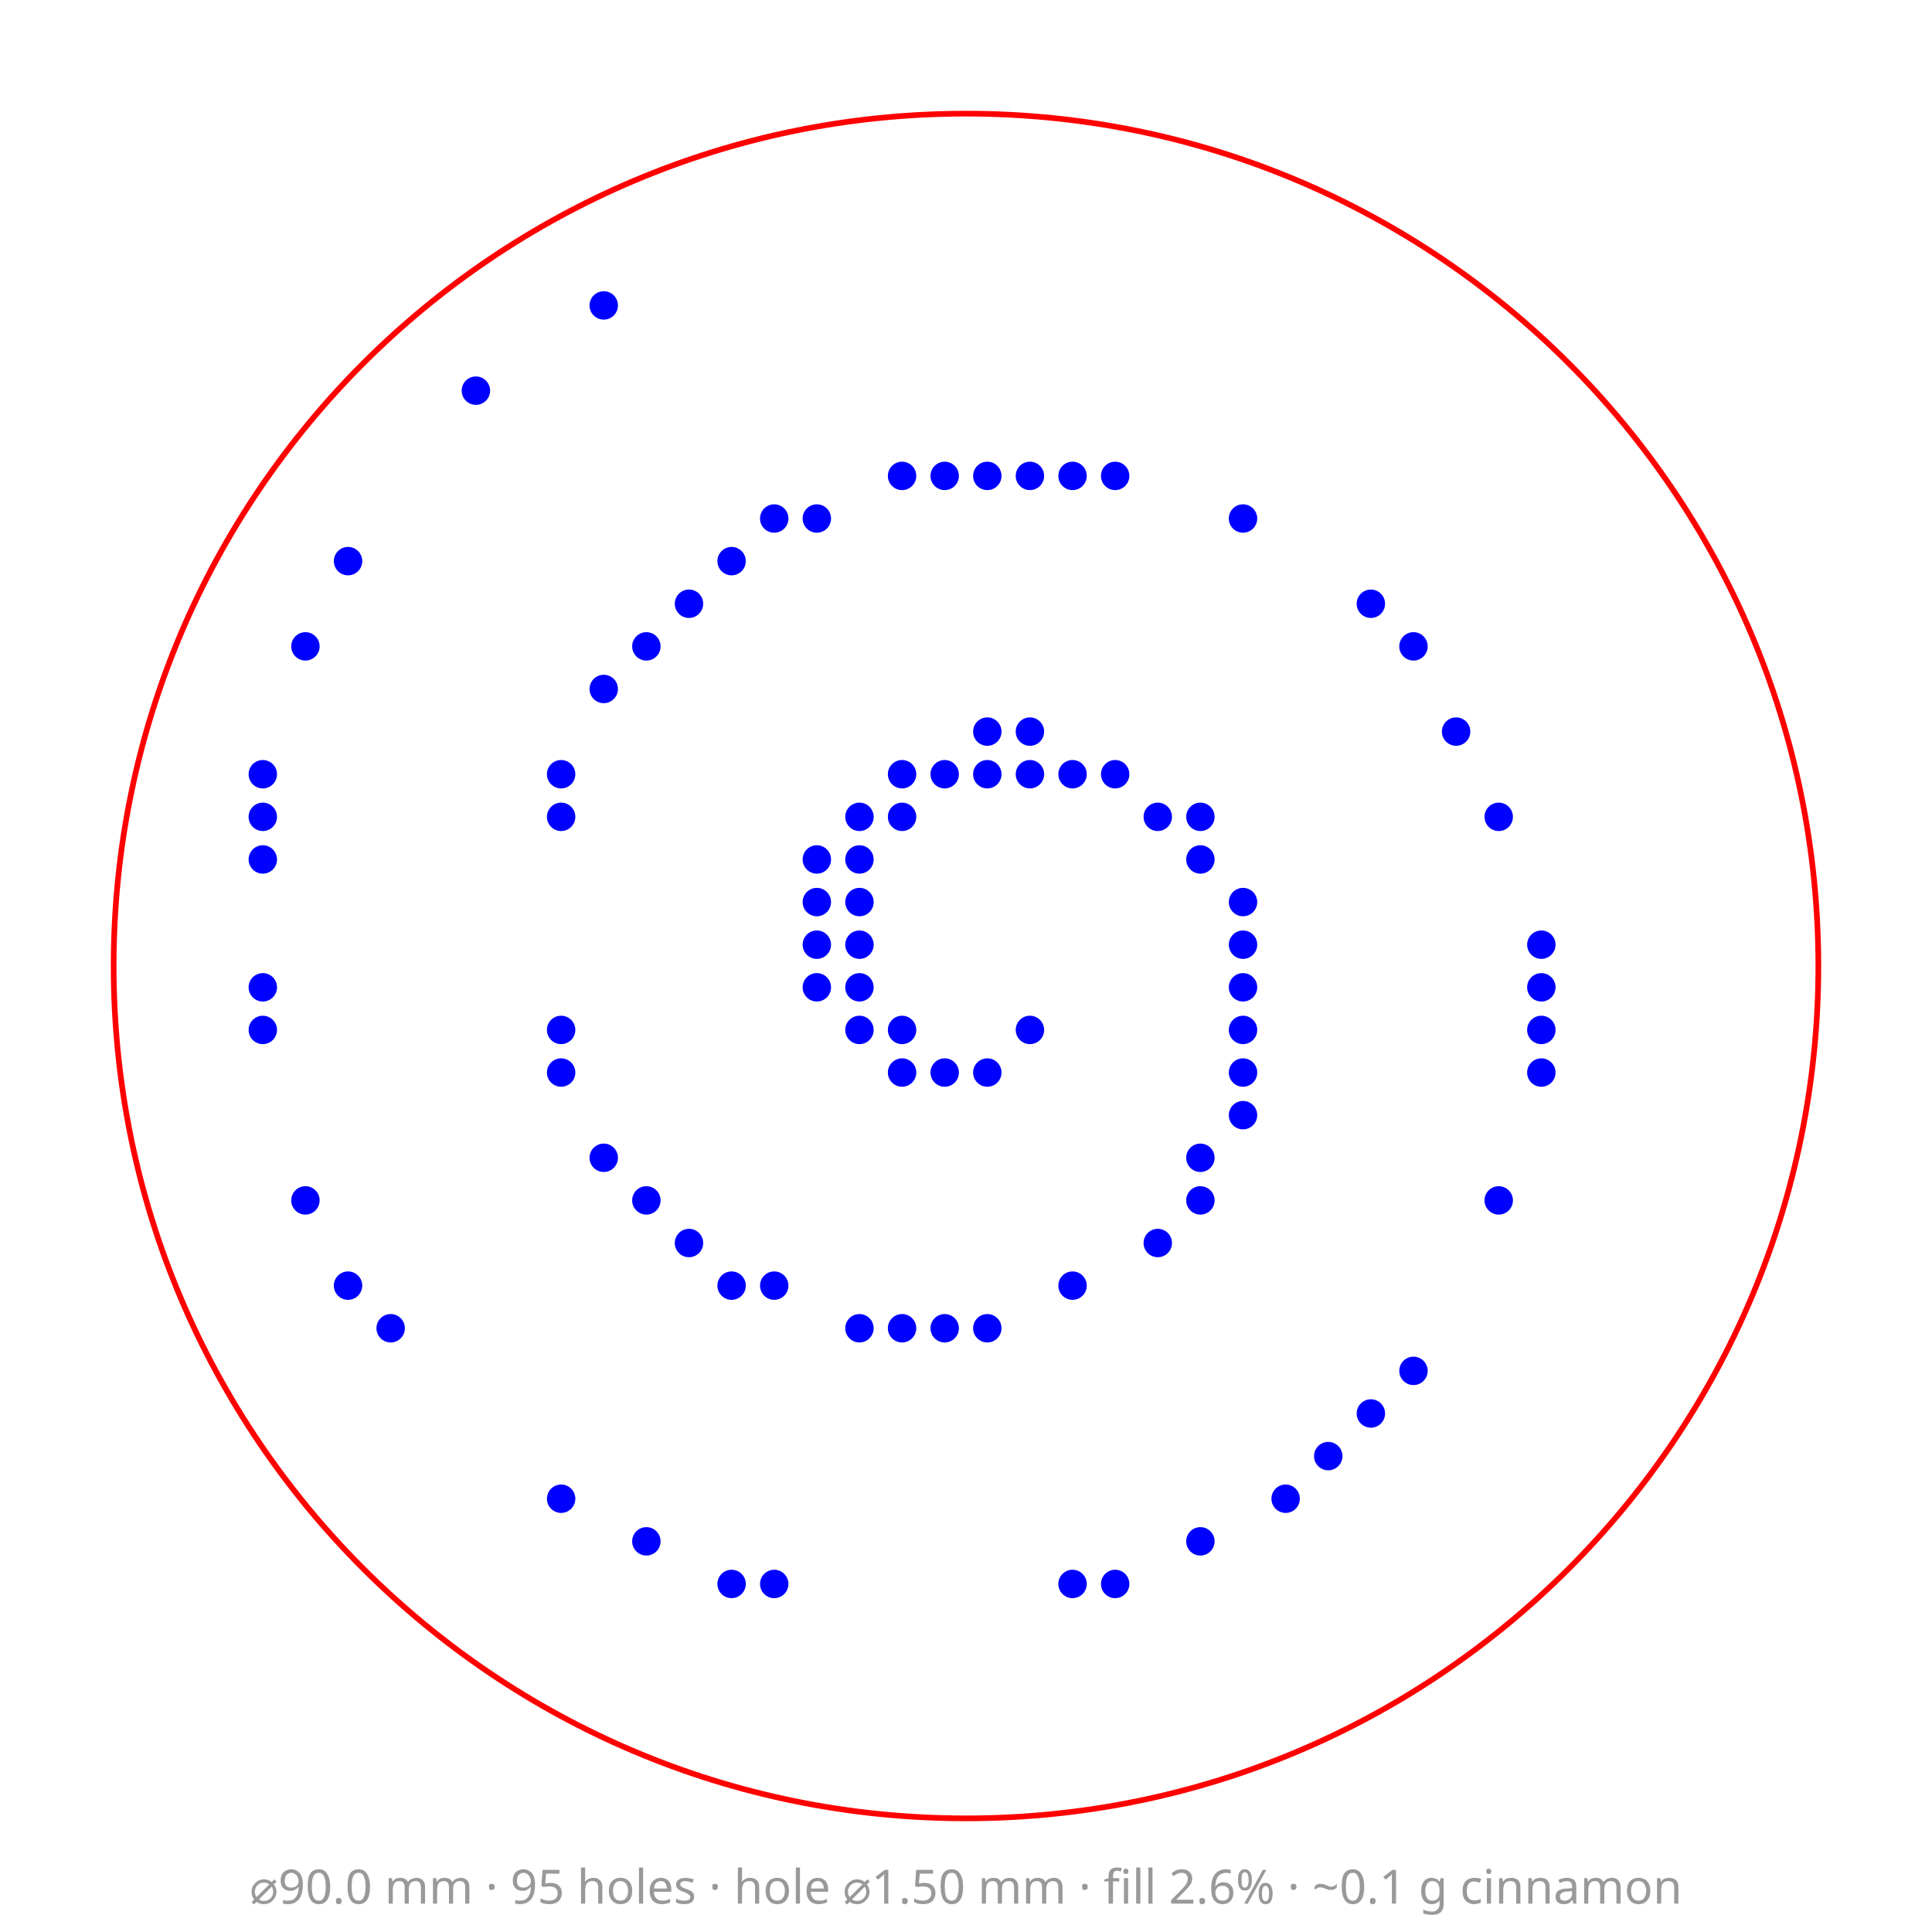
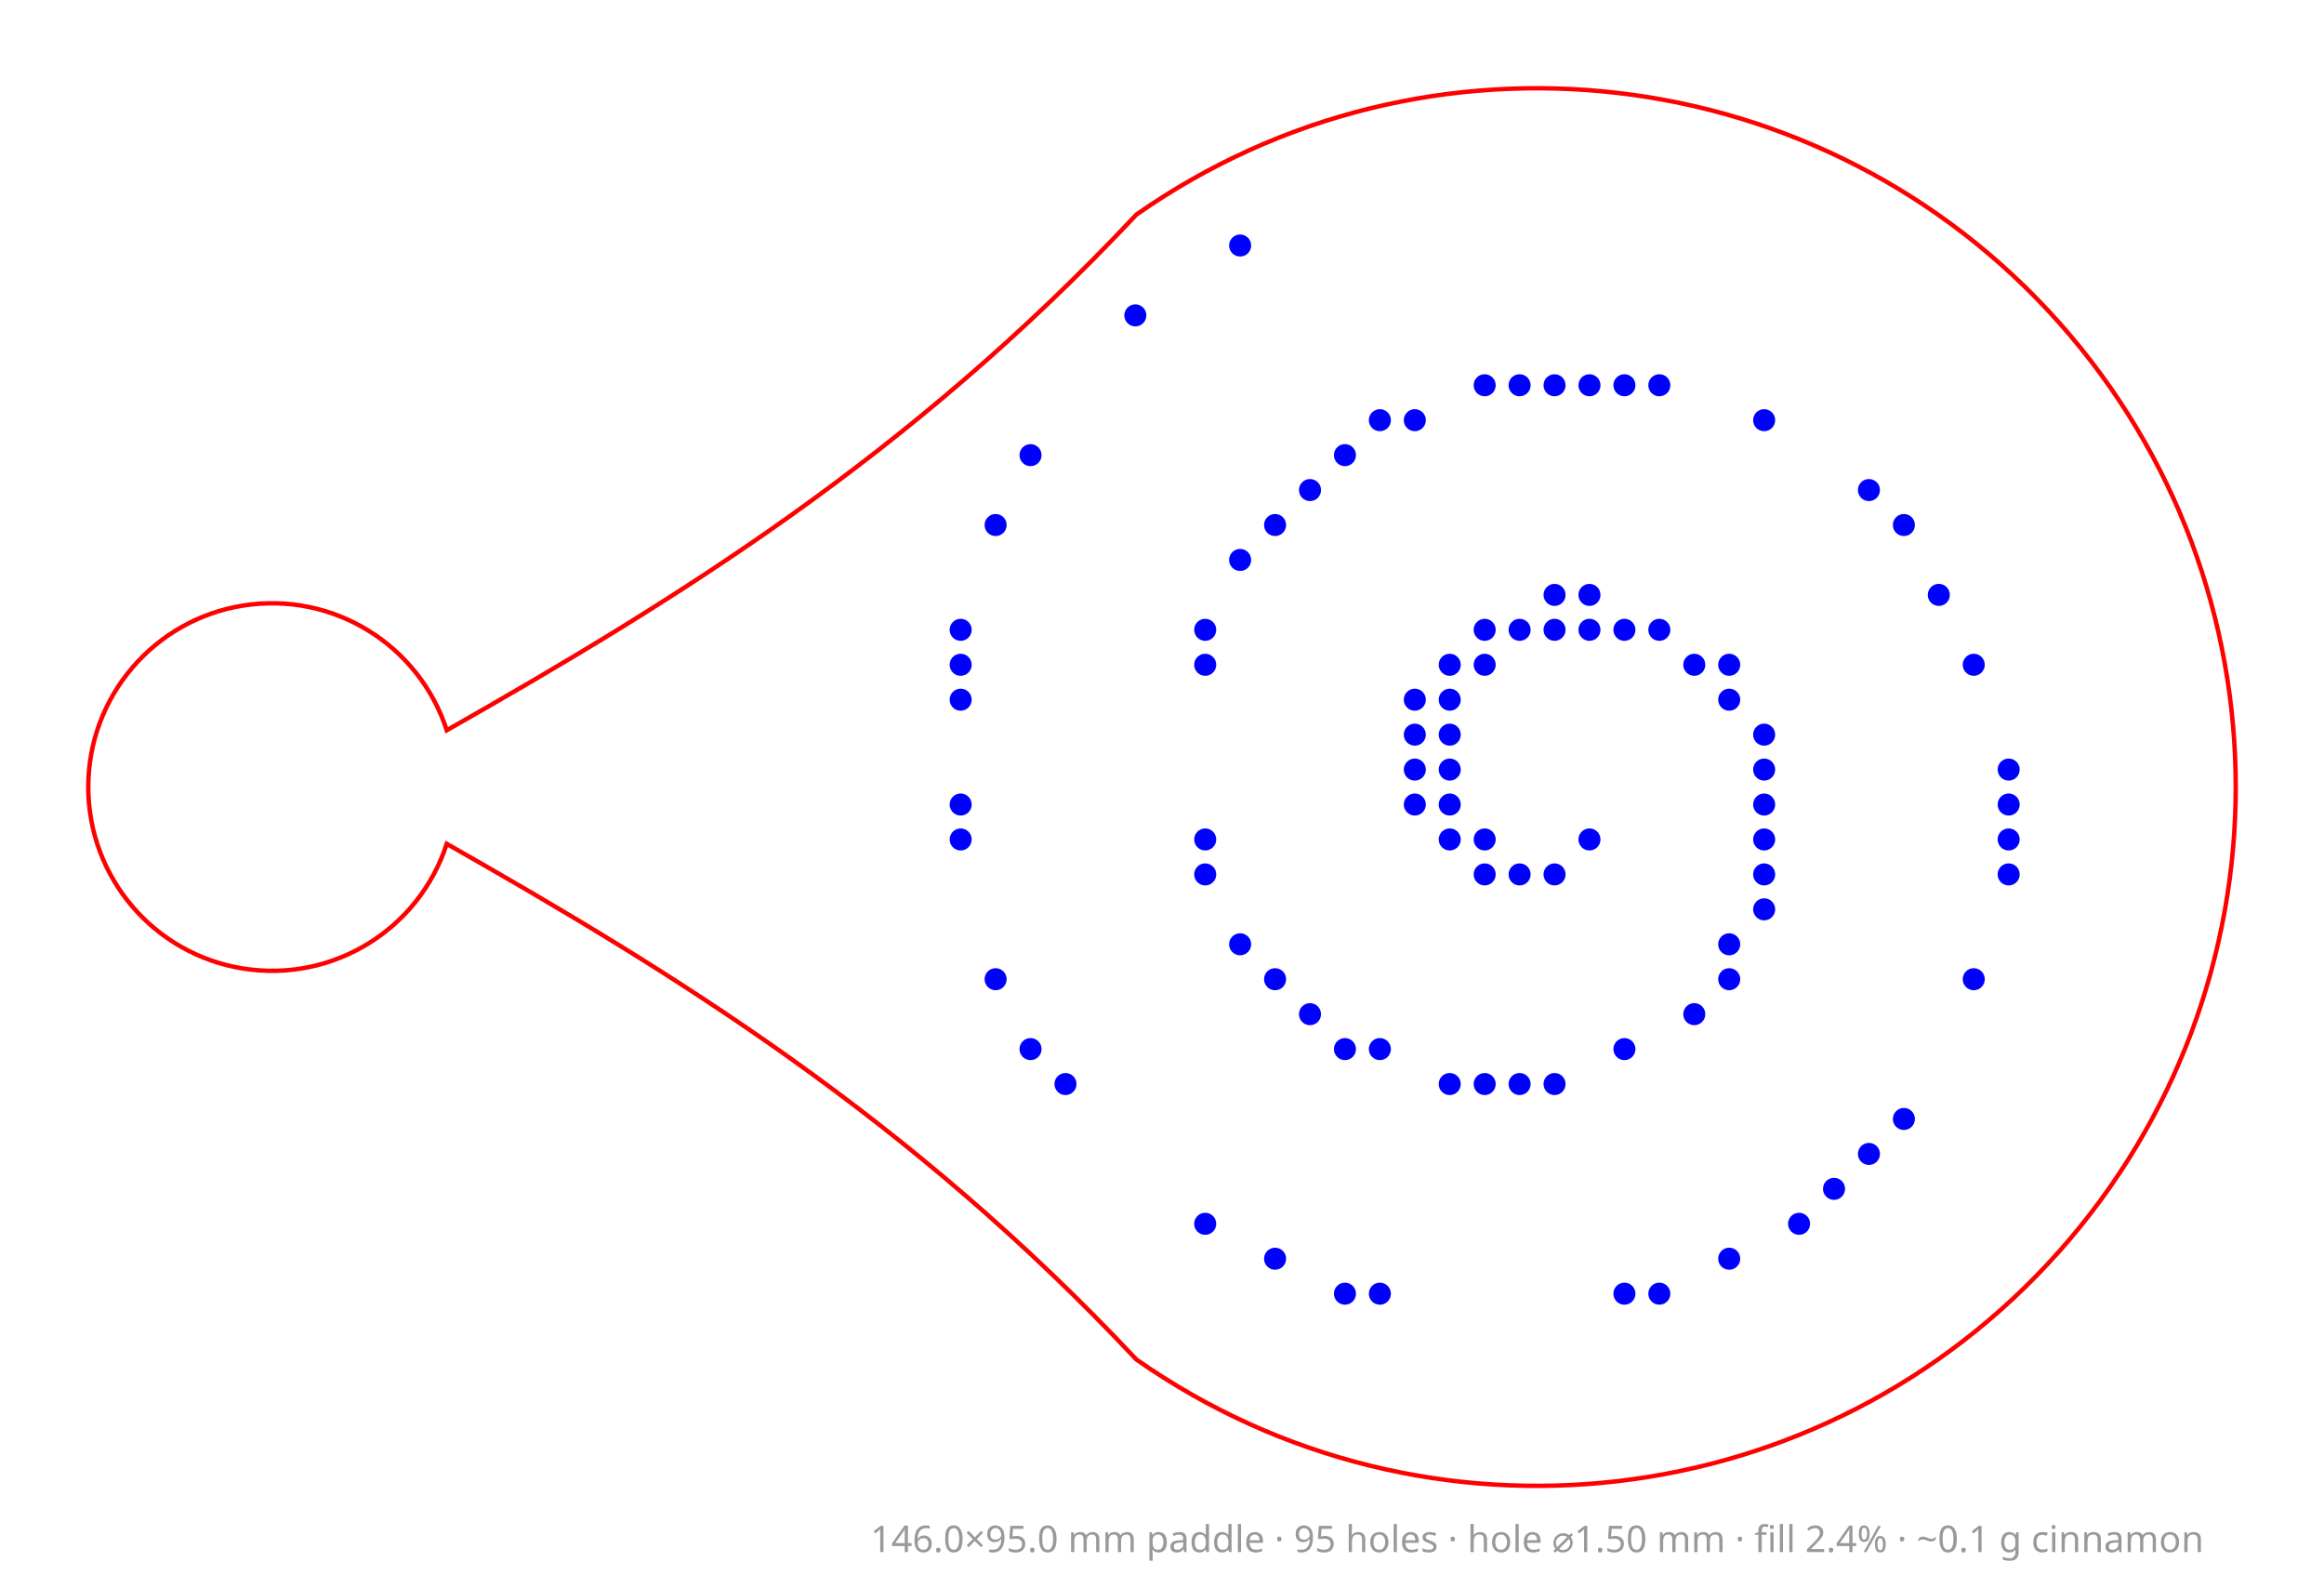
- <svg xmlns="http://www.w3.org/2000/svg" width="102.0mm" height="102.0mm" viewBox="0 0 102.0 102.0">
-   <circle cx="51.0" cy="51.0" r="45.0" fill="none" stroke="#ff0000" stroke-width="0.3" />
+ <svg xmlns="http://www.w3.org/2000/svg" width="158.0mm" height="107.0mm" viewBox="0 0 158.0 107.0">
+   <path d="M 30.374 49.640 C 45.844 40.850, 61.784 31.078, 77.255 14.590 A 47.500 47.500 0 1 1 77.255 92.410 C 61.784 75.922, 45.844 66.150, 30.374 57.360 A 12.492 12.492 0 1 1 30.374 49.640 Z" fill="none" stroke="#ff0000" stroke-width="0.3" />
  <g fill="#0000ff" stroke="none">
-     <circle cx="31.875" cy="16.125" r="0.75" />
-     <circle cx="25.125" cy="20.625" r="0.75" />
-     <circle cx="47.625" cy="25.125" r="0.75" />
-     <circle cx="49.875" cy="25.125" r="0.75" />
-     <circle cx="52.125" cy="25.125" r="0.75" />
-     <circle cx="54.375" cy="25.125" r="0.75" />
-     <circle cx="56.625" cy="25.125" r="0.75" />
-     <circle cx="58.875" cy="25.125" r="0.75" />
-     <circle cx="40.875" cy="27.375" r="0.75" />
-     <circle cx="43.125" cy="27.375" r="0.75" />
-     <circle cx="65.625" cy="27.375" r="0.75" />
-     <circle cx="18.375" cy="29.625" r="0.75" />
-     <circle cx="38.625" cy="29.625" r="0.75" />
-     <circle cx="36.375" cy="31.875" r="0.75" />
-     <circle cx="72.375" cy="31.875" r="0.75" />
-     <circle cx="16.125" cy="34.125" r="0.75" />
-     <circle cx="34.125" cy="34.125" r="0.75" />
-     <circle cx="74.625" cy="34.125" r="0.75" />
-     <circle cx="31.875" cy="36.375" r="0.75" />
-     <circle cx="52.125" cy="38.625" r="0.75" />
-     <circle cx="54.375" cy="38.625" r="0.75" />
-     <circle cx="76.875" cy="38.625" r="0.75" />
-     <circle cx="13.875" cy="40.875" r="0.75" />
-     <circle cx="29.625" cy="40.875" r="0.75" />
-     <circle cx="47.625" cy="40.875" r="0.75" />
-     <circle cx="49.875" cy="40.875" r="0.75" />
-     <circle cx="52.125" cy="40.875" r="0.75" />
-     <circle cx="54.375" cy="40.875" r="0.75" />
-     <circle cx="56.625" cy="40.875" r="0.75" />
-     <circle cx="58.875" cy="40.875" r="0.75" />
-     <circle cx="13.875" cy="43.125" r="0.75" />
-     <circle cx="29.625" cy="43.125" r="0.75" />
-     <circle cx="45.375" cy="43.125" r="0.75" />
-     <circle cx="47.625" cy="43.125" r="0.75" />
-     <circle cx="61.125" cy="43.125" r="0.75" />
-     <circle cx="63.375" cy="43.125" r="0.75" />
-     <circle cx="79.125" cy="43.125" r="0.75" />
-     <circle cx="13.875" cy="45.375" r="0.75" />
-     <circle cx="43.125" cy="45.375" r="0.75" />
-     <circle cx="45.375" cy="45.375" r="0.75" />
-     <circle cx="63.375" cy="45.375" r="0.75" />
-     <circle cx="43.125" cy="47.625" r="0.75" />
-     <circle cx="45.375" cy="47.625" r="0.75" />
-     <circle cx="65.625" cy="47.625" r="0.75" />
-     <circle cx="43.125" cy="49.875" r="0.75" />
-     <circle cx="45.375" cy="49.875" r="0.75" />
-     <circle cx="65.625" cy="49.875" r="0.75" />
-     <circle cx="81.375" cy="49.875" r="0.75" />
-     <circle cx="13.875" cy="52.125" r="0.75" />
-     <circle cx="43.125" cy="52.125" r="0.75" />
-     <circle cx="45.375" cy="52.125" r="0.75" />
-     <circle cx="65.625" cy="52.125" r="0.75" />
-     <circle cx="81.375" cy="52.125" r="0.75" />
-     <circle cx="13.875" cy="54.375" r="0.75" />
-     <circle cx="29.625" cy="54.375" r="0.75" />
-     <circle cx="45.375" cy="54.375" r="0.75" />
-     <circle cx="47.625" cy="54.375" r="0.75" />
-     <circle cx="54.375" cy="54.375" r="0.75" />
-     <circle cx="65.625" cy="54.375" r="0.75" />
-     <circle cx="81.375" cy="54.375" r="0.75" />
-     <circle cx="29.625" cy="56.625" r="0.75" />
-     <circle cx="47.625" cy="56.625" r="0.75" />
-     <circle cx="49.875" cy="56.625" r="0.75" />
-     <circle cx="52.125" cy="56.625" r="0.75" />
-     <circle cx="65.625" cy="56.625" r="0.75" />
-     <circle cx="81.375" cy="56.625" r="0.75" />
-     <circle cx="65.625" cy="58.875" r="0.75" />
-     <circle cx="31.875" cy="61.125" r="0.75" />
-     <circle cx="63.375" cy="61.125" r="0.75" />
-     <circle cx="16.125" cy="63.375" r="0.75" />
-     <circle cx="34.125" cy="63.375" r="0.75" />
-     <circle cx="63.375" cy="63.375" r="0.75" />
-     <circle cx="79.125" cy="63.375" r="0.75" />
-     <circle cx="36.375" cy="65.625" r="0.75" />
-     <circle cx="61.125" cy="65.625" r="0.75" />
-     <circle cx="18.375" cy="67.875" r="0.75" />
-     <circle cx="38.625" cy="67.875" r="0.75" />
-     <circle cx="40.875" cy="67.875" r="0.75" />
-     <circle cx="56.625" cy="67.875" r="0.75" />
-     <circle cx="20.625" cy="70.125" r="0.75" />
-     <circle cx="45.375" cy="70.125" r="0.75" />
-     <circle cx="47.625" cy="70.125" r="0.75" />
-     <circle cx="49.875" cy="70.125" r="0.75" />
-     <circle cx="52.125" cy="70.125" r="0.75" />
-     <circle cx="74.625" cy="72.375" r="0.75" />
-     <circle cx="72.375" cy="74.625" r="0.75" />
-     <circle cx="70.125" cy="76.875" r="0.75" />
-     <circle cx="29.625" cy="79.125" r="0.75" />
-     <circle cx="67.875" cy="79.125" r="0.75" />
-     <circle cx="34.125" cy="81.375" r="0.75" />
-     <circle cx="63.375" cy="81.375" r="0.75" />
-     <circle cx="38.625" cy="83.625" r="0.75" />
-     <circle cx="40.875" cy="83.625" r="0.75" />
-     <circle cx="56.625" cy="83.625" r="0.75" />
-     <circle cx="58.875" cy="83.625" r="0.75" />
+     <circle cx="84.312" cy="16.688" r="0.75" />
+     <circle cx="77.188" cy="21.438" r="0.75" />
+     <circle cx="100.938" cy="26.188" r="0.75" />
+     <circle cx="103.312" cy="26.188" r="0.75" />
+     <circle cx="105.688" cy="26.188" r="0.75" />
+     <circle cx="108.062" cy="26.188" r="0.75" />
+     <circle cx="110.438" cy="26.188" r="0.75" />
+     <circle cx="112.812" cy="26.188" r="0.75" />
+     <circle cx="93.812" cy="28.562" r="0.75" />
+     <circle cx="96.188" cy="28.562" r="0.75" />
+     <circle cx="119.938" cy="28.562" r="0.75" />
+     <circle cx="70.062" cy="30.938" r="0.75" />
+     <circle cx="91.438" cy="30.938" r="0.75" />
+     <circle cx="89.062" cy="33.312" r="0.75" />
+     <circle cx="127.062" cy="33.312" r="0.75" />
+     <circle cx="67.688" cy="35.688" r="0.75" />
+     <circle cx="86.688" cy="35.688" r="0.75" />
+     <circle cx="129.438" cy="35.688" r="0.75" />
+     <circle cx="84.312" cy="38.062" r="0.75" />
+     <circle cx="105.688" cy="40.438" r="0.75" />
+     <circle cx="108.062" cy="40.438" r="0.75" />
+     <circle cx="131.812" cy="40.438" r="0.75" />
+     <circle cx="65.312" cy="42.812" r="0.75" />
+     <circle cx="81.938" cy="42.812" r="0.75" />
+     <circle cx="100.938" cy="42.812" r="0.75" />
+     <circle cx="103.312" cy="42.812" r="0.75" />
+     <circle cx="105.688" cy="42.812" r="0.75" />
+     <circle cx="108.062" cy="42.812" r="0.75" />
+     <circle cx="110.438" cy="42.812" r="0.75" />
+     <circle cx="112.812" cy="42.812" r="0.75" />
+     <circle cx="65.312" cy="45.188" r="0.75" />
+     <circle cx="81.938" cy="45.188" r="0.75" />
+     <circle cx="98.562" cy="45.188" r="0.75" />
+     <circle cx="100.938" cy="45.188" r="0.75" />
+     <circle cx="115.188" cy="45.188" r="0.75" />
+     <circle cx="117.562" cy="45.188" r="0.75" />
+     <circle cx="134.188" cy="45.188" r="0.75" />
+     <circle cx="65.312" cy="47.562" r="0.75" />
+     <circle cx="96.188" cy="47.562" r="0.75" />
+     <circle cx="98.562" cy="47.562" r="0.75" />
+     <circle cx="117.562" cy="47.562" r="0.75" />
+     <circle cx="96.188" cy="49.938" r="0.75" />
+     <circle cx="98.562" cy="49.938" r="0.75" />
+     <circle cx="119.938" cy="49.938" r="0.75" />
+     <circle cx="96.188" cy="52.312" r="0.75" />
+     <circle cx="98.562" cy="52.312" r="0.75" />
+     <circle cx="119.938" cy="52.312" r="0.75" />
+     <circle cx="136.562" cy="52.312" r="0.75" />
+     <circle cx="65.312" cy="54.688" r="0.75" />
+     <circle cx="96.188" cy="54.688" r="0.75" />
+     <circle cx="98.562" cy="54.688" r="0.75" />
+     <circle cx="119.938" cy="54.688" r="0.75" />
+     <circle cx="136.562" cy="54.688" r="0.75" />
+     <circle cx="65.312" cy="57.062" r="0.75" />
+     <circle cx="81.938" cy="57.062" r="0.75" />
+     <circle cx="98.562" cy="57.062" r="0.75" />
+     <circle cx="100.938" cy="57.062" r="0.75" />
+     <circle cx="108.062" cy="57.062" r="0.75" />
+     <circle cx="119.938" cy="57.062" r="0.75" />
+     <circle cx="136.562" cy="57.062" r="0.75" />
+     <circle cx="81.938" cy="59.438" r="0.75" />
+     <circle cx="100.938" cy="59.438" r="0.75" />
+     <circle cx="103.312" cy="59.438" r="0.75" />
+     <circle cx="105.688" cy="59.438" r="0.75" />
+     <circle cx="119.938" cy="59.438" r="0.75" />
+     <circle cx="136.562" cy="59.438" r="0.75" />
+     <circle cx="119.938" cy="61.812" r="0.75" />
+     <circle cx="84.312" cy="64.188" r="0.75" />
+     <circle cx="117.562" cy="64.188" r="0.75" />
+     <circle cx="67.688" cy="66.562" r="0.75" />
+     <circle cx="86.688" cy="66.562" r="0.75" />
+     <circle cx="117.562" cy="66.562" r="0.75" />
+     <circle cx="134.188" cy="66.562" r="0.75" />
+     <circle cx="89.062" cy="68.938" r="0.75" />
+     <circle cx="115.188" cy="68.938" r="0.75" />
+     <circle cx="70.062" cy="71.312" r="0.75" />
+     <circle cx="91.438" cy="71.312" r="0.75" />
+     <circle cx="93.812" cy="71.312" r="0.75" />
+     <circle cx="110.438" cy="71.312" r="0.75" />
+     <circle cx="72.438" cy="73.688" r="0.75" />
+     <circle cx="98.562" cy="73.688" r="0.75" />
+     <circle cx="100.938" cy="73.688" r="0.75" />
+     <circle cx="103.312" cy="73.688" r="0.75" />
+     <circle cx="105.688" cy="73.688" r="0.75" />
+     <circle cx="129.438" cy="76.062" r="0.75" />
+     <circle cx="127.062" cy="78.438" r="0.75" />
+     <circle cx="124.688" cy="80.812" r="0.75" />
+     <circle cx="81.938" cy="83.188" r="0.75" />
+     <circle cx="122.312" cy="83.188" r="0.75" />
+     <circle cx="86.688" cy="85.562" r="0.75" />
+     <circle cx="117.562" cy="85.562" r="0.75" />
+     <circle cx="91.438" cy="87.938" r="0.75" />
+     <circle cx="93.812" cy="87.938" r="0.75" />
+     <circle cx="110.438" cy="87.938" r="0.75" />
+     <circle cx="112.812" cy="87.938" r="0.75" />
  </g>
-   <text x="51.0" y="100.5" text-anchor="middle" font-family="sans-serif" font-size="2.5" fill="#999999">
-     ⌀90.0 mm · 95 holes · hole ⌀1.50 mm · fill 2.6% · ~0.1 g cinnamon
+   <text x="104.5" y="105.5" text-anchor="middle" font-family="sans-serif" font-size="2.5" fill="#999999">
+     146.0×95.0 mm paddle · 95 holes · hole ⌀1.50 mm · fill 2.4% · ~0.1 g cinnamon
  </text>
</svg>
